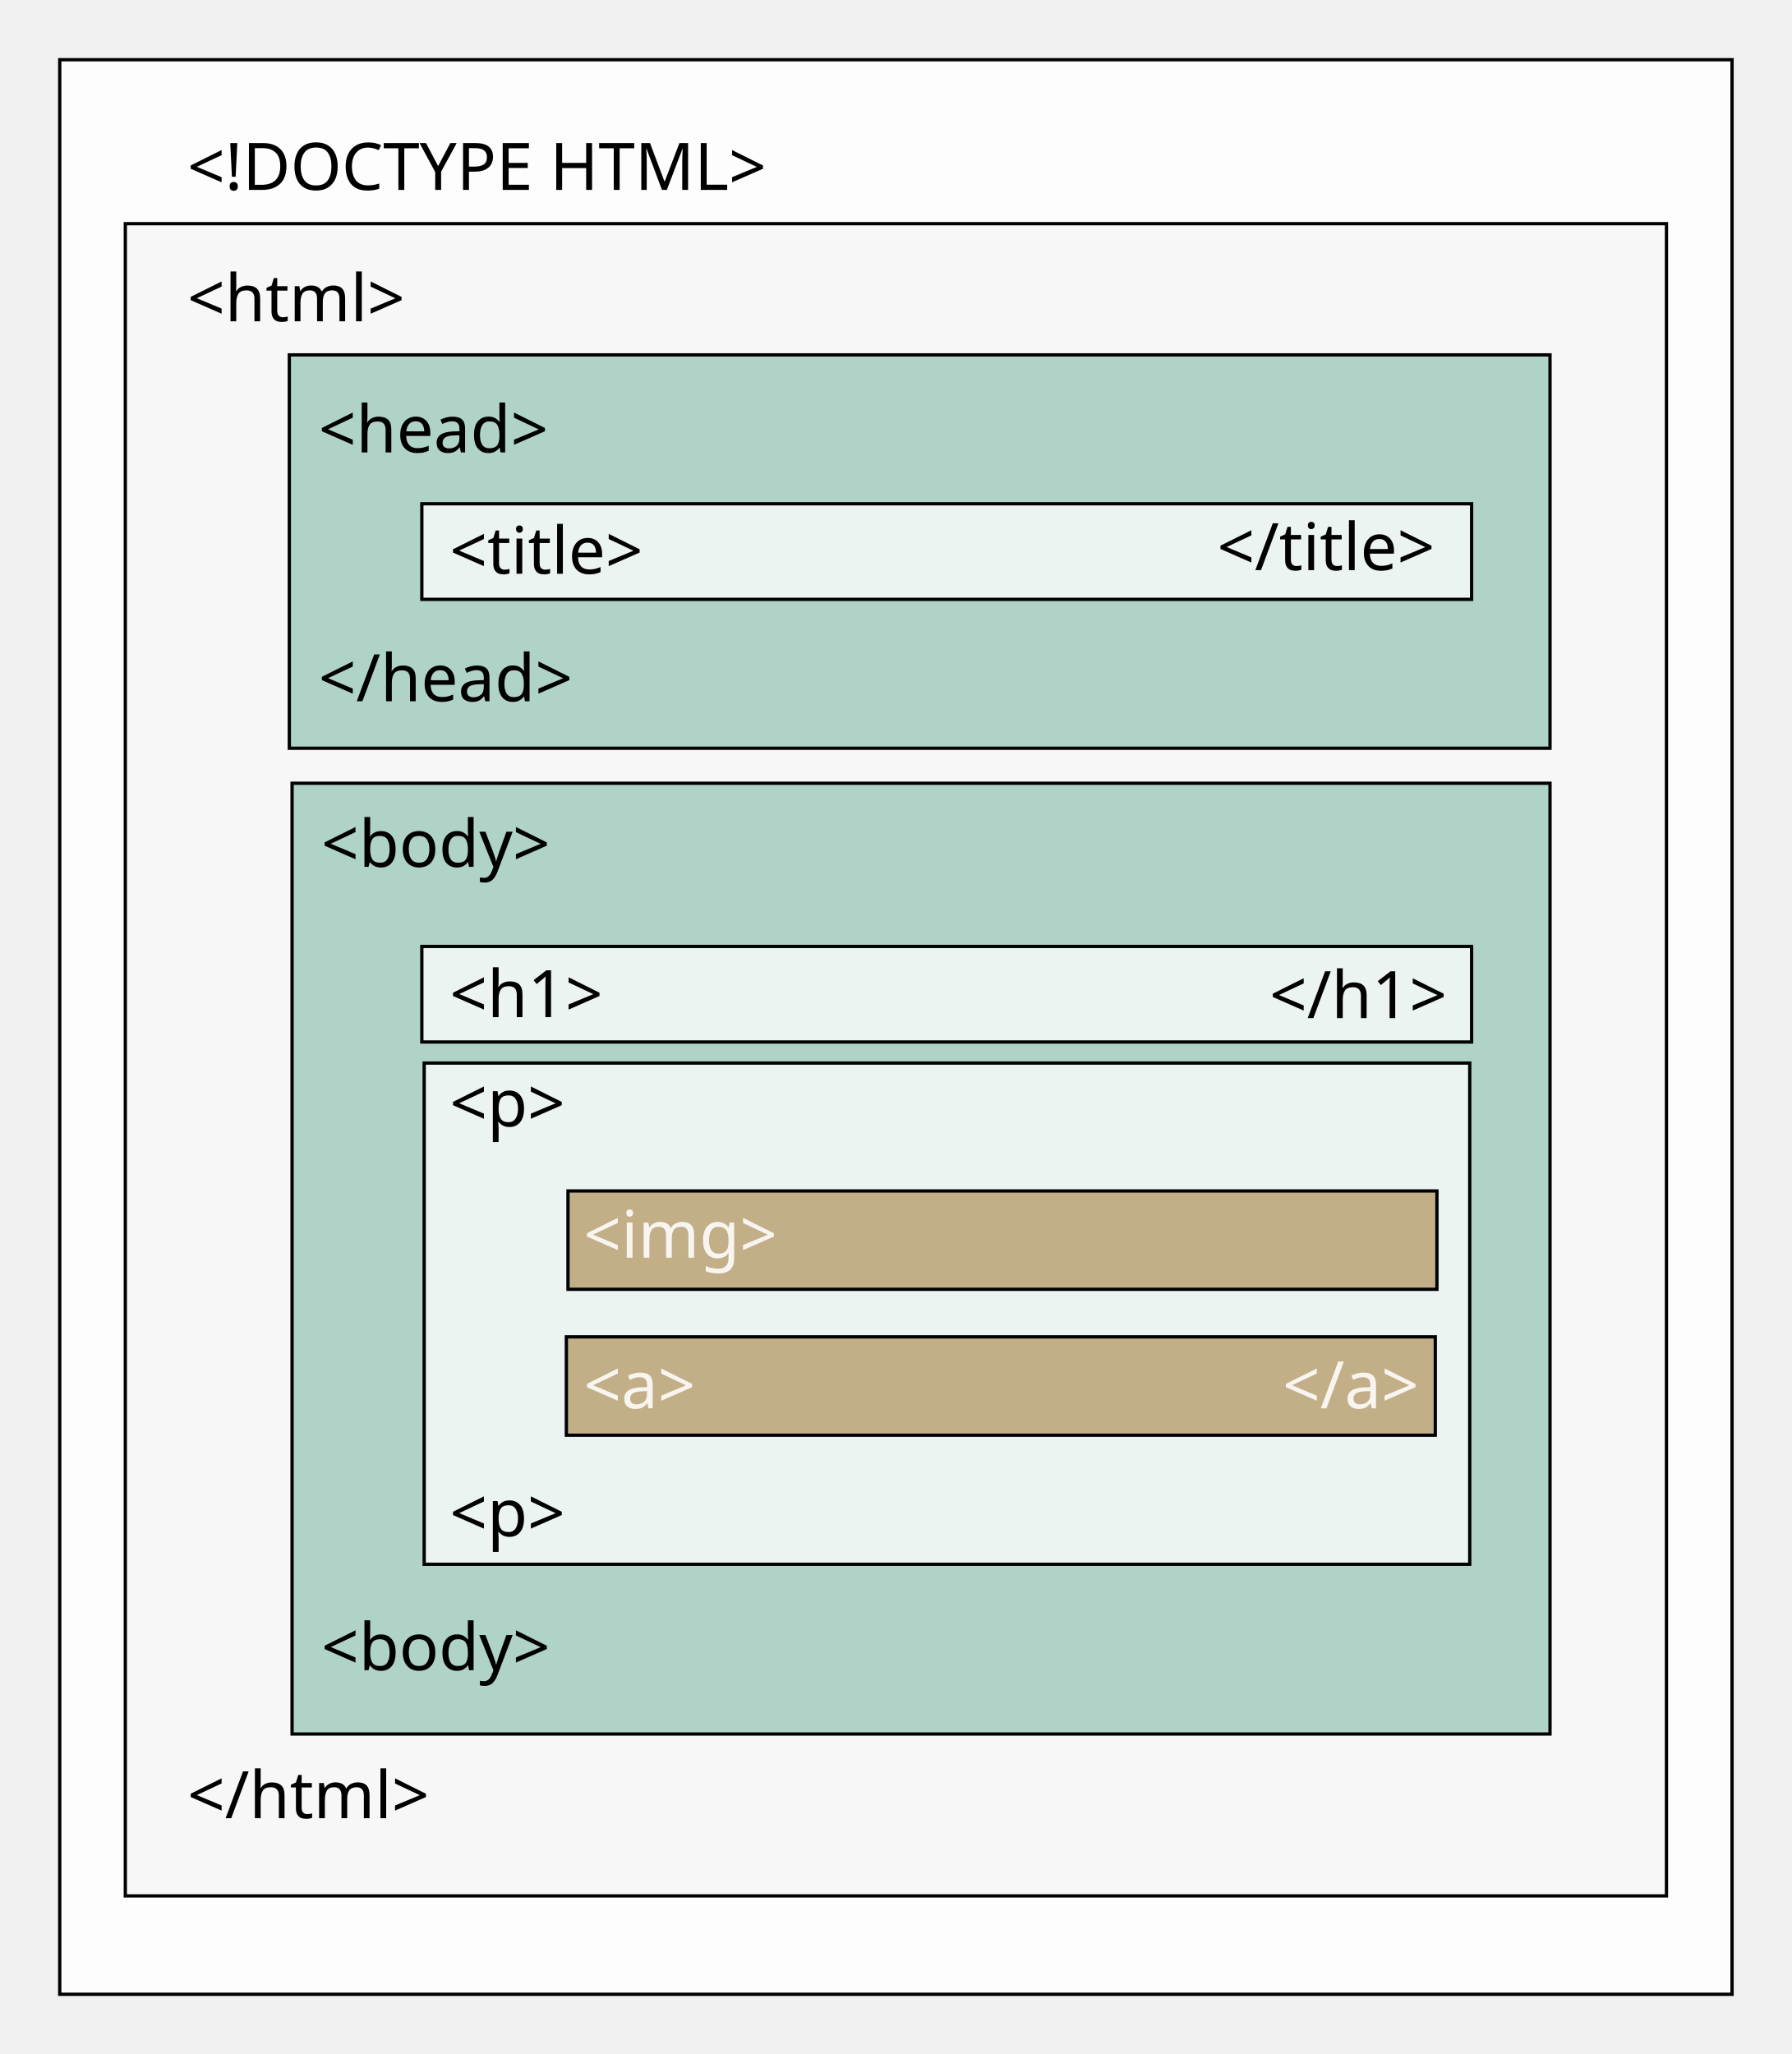
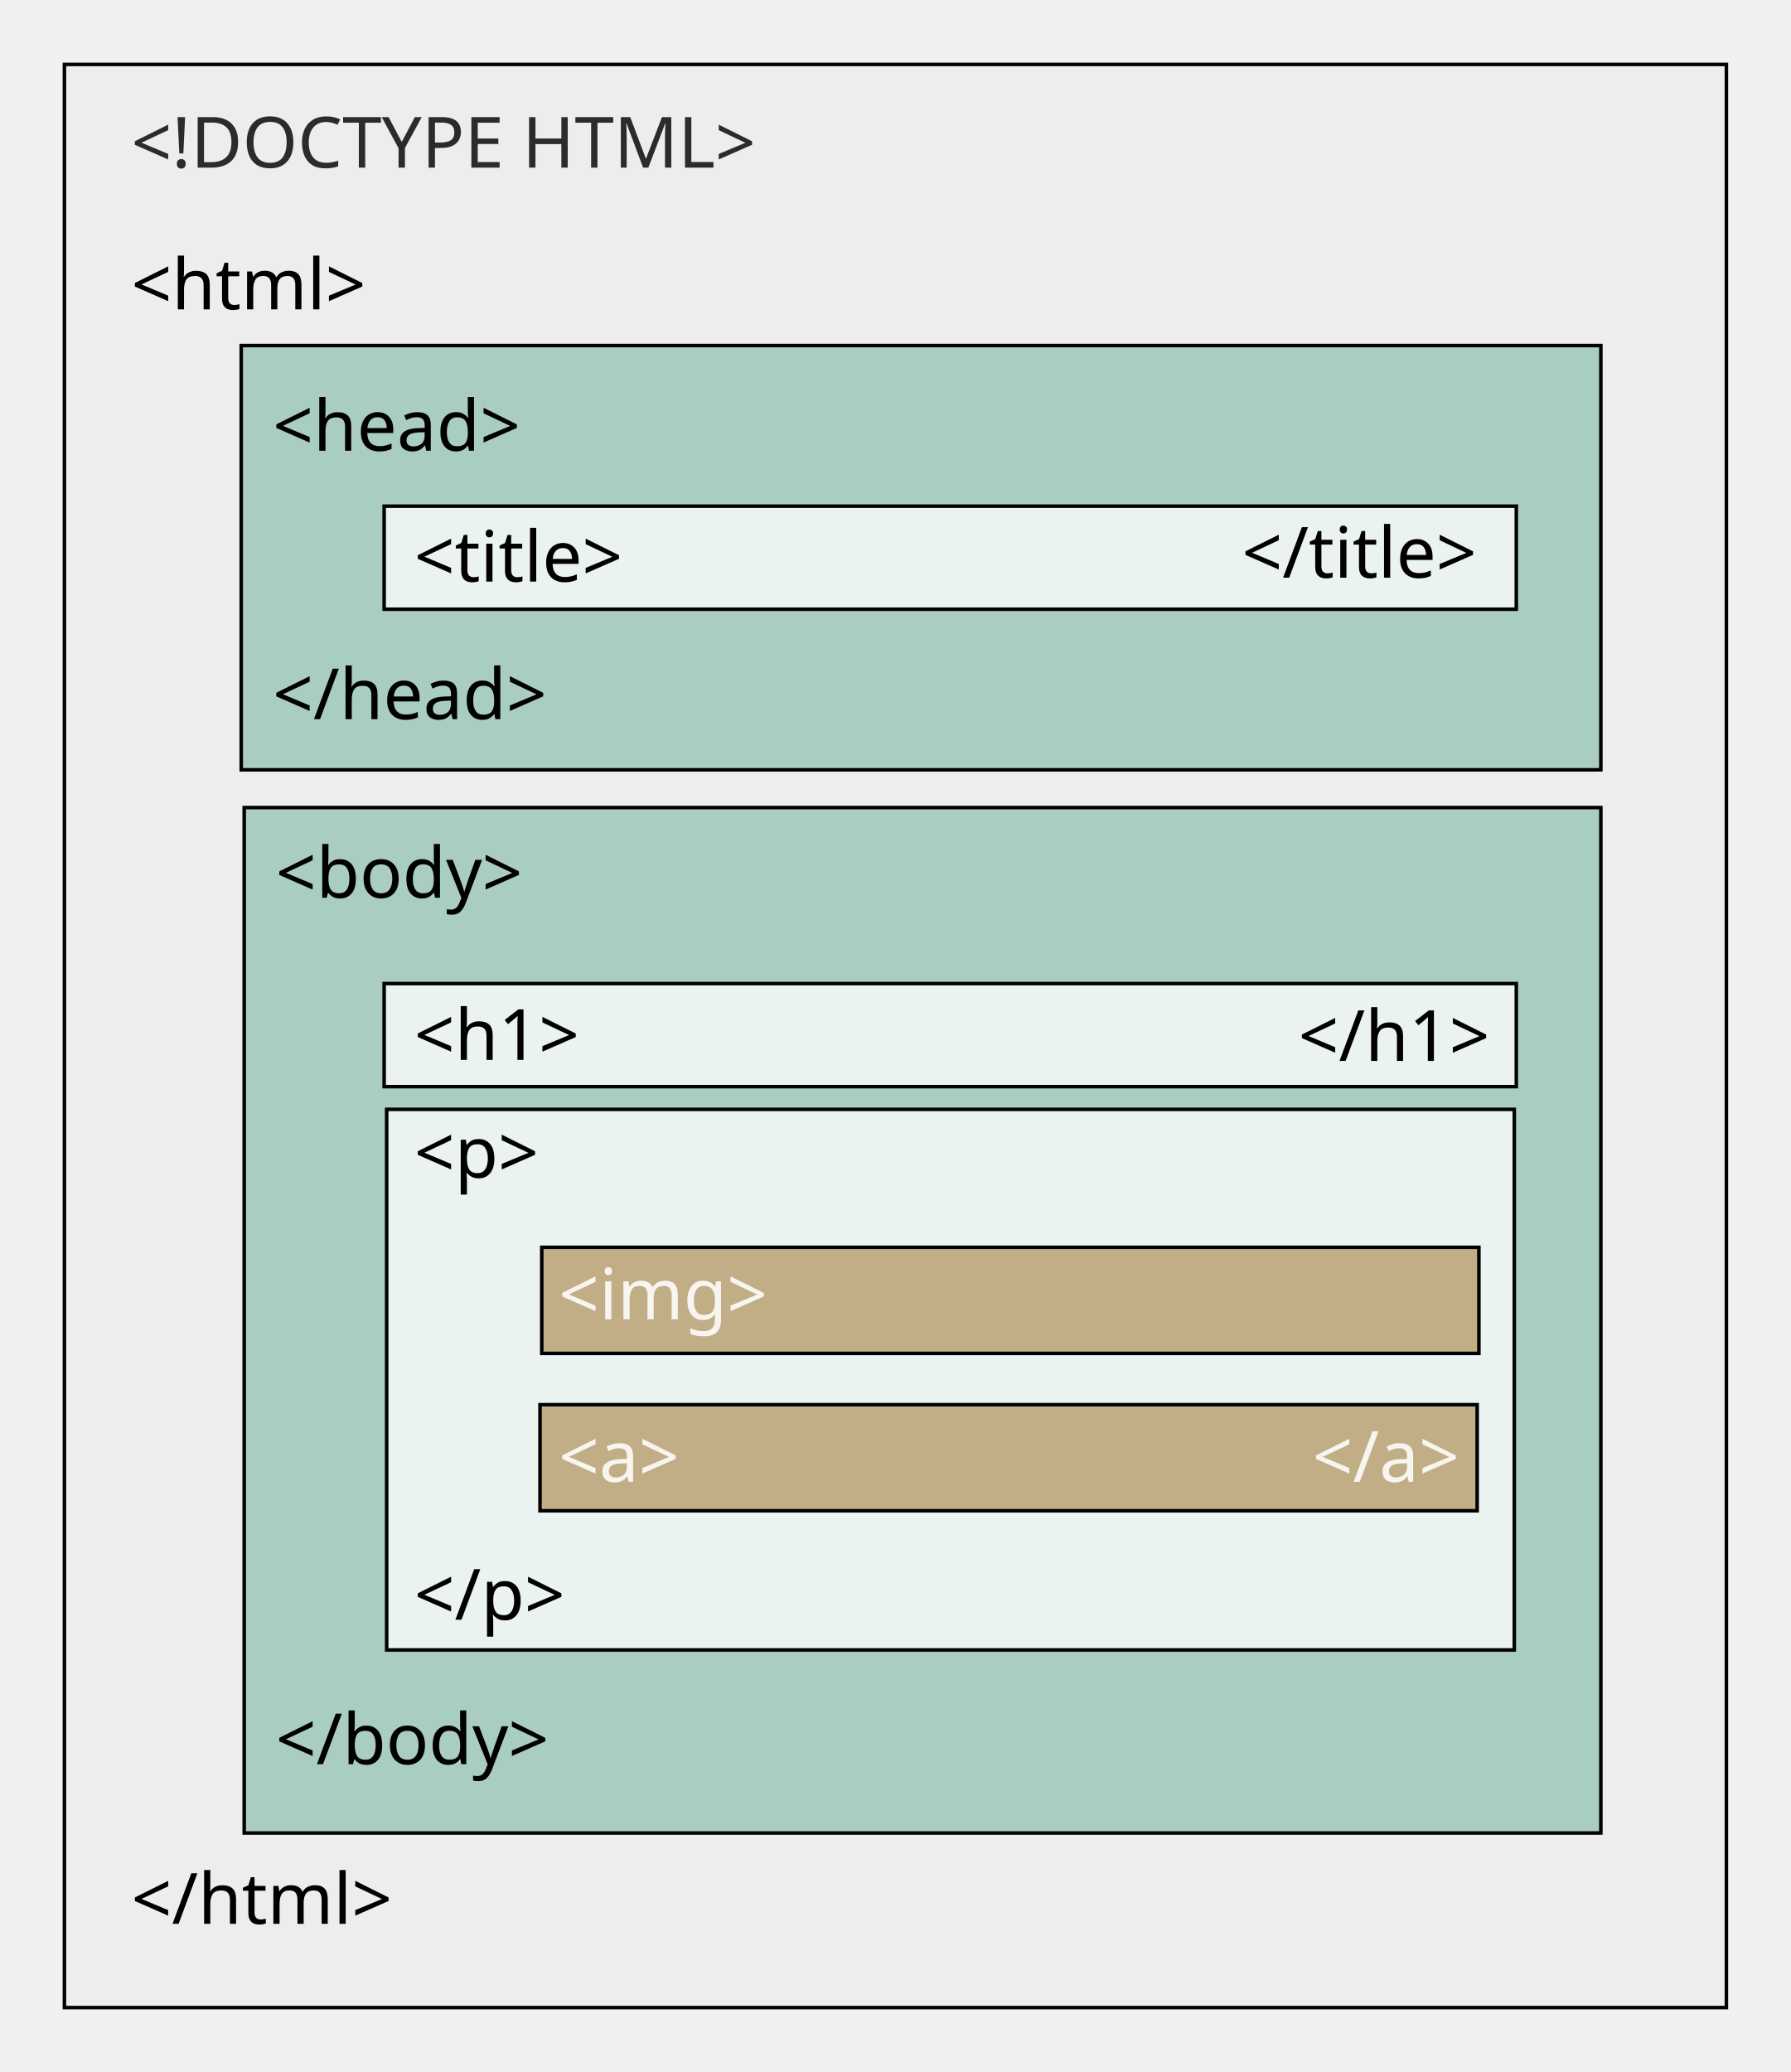
- <svg xmlns="http://www.w3.org/2000/svg" width="154.216mm" height="176.793mm" viewBox="0 0 546.433 626.433" id="svg2" version="1.1">
+ <svg xmlns="http://www.w3.org/2000/svg" width="142.916mm" height="165.353mm" viewBox="0 0 506.395 585.895" id="svg2" version="1.1">
  <defs id="defs4" />
-   <g id="layer1" transform="translate(58.21654,5.854316)">
-     <rect style="opacity:1;fill:#ffffff;fill-opacity:0.878;fill-rule:evenodd;stroke:#000000;stroke-width:1;stroke-miterlimit:4;stroke-dasharray:none;stroke-dashoffset:0;stroke-opacity:1" id="rect4492" width="510" height="590" x="-40" y="12.362" />
+   <g id="layer1" transform="translate(38.19757,-4.664643)">
    <text xml:space="preserve" style="font-style:normal;font-weight:normal;font-size:40px;line-height:125%;font-family:sans-serif;letter-spacing:0px;word-spacing:0px;fill:#000000;fill-opacity:1;stroke:none;stroke-width:1px;stroke-linecap:butt;stroke-linejoin:miter;stroke-opacity:1" x="-1.06" y="52.062" id="text4136">
      <tspan id="tspan4138" x="-1.06" y="52.062" style="font-style:normal;font-variant:normal;font-weight:normal;font-stretch:normal;font-size:20px;line-height:125%;font-family:Ubuntu;-inkscape-font-specification:'Ubuntu, Normal';text-align:start;writing-mode:lr-tb;text-anchor:start">&lt;!DOCTYPE HTML&gt;</tspan>
    </text>
-     <rect style="opacity:1;fill:#dcdcdc;fill-opacity:0.195;fill-rule:evenodd;stroke:#000000;stroke-width:1;stroke-miterlimit:4;stroke-dasharray:none;stroke-dashoffset:0;stroke-opacity:1" id="rect4382" width="470" height="510" x="-20" y="62.362" />
+     <rect style="opacity:1;fill:#dcdcdc;fill-opacity:0.195;fill-rule:evenodd;stroke:#000000;stroke-width:1;stroke-miterlimit:4;stroke-dasharray:none;stroke-dashoffset:0;stroke-opacity:1" id="rect4382" width="469.962" height="549.462" x="-19.981" y="22.881" />
    <rect style="opacity:1;fill:#5ea991;fill-opacity:0.467;fill-rule:evenodd;stroke:#000000;stroke-width:1;stroke-miterlimit:4;stroke-dasharray:none;stroke-dashoffset:0;stroke-opacity:1" id="rect4388" width="383.628" height="289.968" x="30.856" y="233.018" />
    <text xml:space="preserve" style="font-style:normal;font-weight:normal;font-size:40px;line-height:125%;font-family:sans-serif;letter-spacing:0px;word-spacing:0px;fill:#000000;fill-opacity:1;stroke:none;stroke-width:1px;stroke-linecap:butt;stroke-linejoin:miter;stroke-opacity:1" x="-1.06" y="92.142" id="text4136-6">
      <tspan id="tspan4138-3" x="-1.06" y="92.142" style="font-style:normal;font-variant:normal;font-weight:normal;font-stretch:normal;font-size:20px;line-height:125%;font-family:Ubuntu;-inkscape-font-specification:'Ubuntu, Normal';text-align:start;writing-mode:lr-tb;text-anchor:start">&lt;html&gt;</tspan>
    </text>
    <text xml:space="preserve" style="font-style:normal;font-weight:normal;font-size:40px;line-height:125%;font-family:sans-serif;letter-spacing:0px;word-spacing:0px;fill:#000000;fill-opacity:1;stroke:none;stroke-width:1px;stroke-linecap:butt;stroke-linejoin:miter;stroke-opacity:1" x="-1.06" y="548.662" id="text4136-6-6">
      <tspan id="tspan4138-3-3" x="-1.06" y="548.662" style="font-style:normal;font-variant:normal;font-weight:normal;font-stretch:normal;font-size:20px;line-height:125%;font-family:Ubuntu;-inkscape-font-specification:'Ubuntu, Normal';text-align:start;writing-mode:lr-tb;text-anchor:start">&lt;/html&gt;</tspan>
    </text>
    <rect style="opacity:1;fill:#5ea991;fill-opacity:0.468;fill-rule:evenodd;stroke:#000000;stroke-width:1;stroke-miterlimit:4;stroke-dasharray:none;stroke-dashoffset:0;stroke-opacity:1" id="rect4386" width="384.467" height="119.967" x="30.017" y="102.379" />
    <text xml:space="preserve" style="font-style:normal;font-weight:normal;font-size:40px;line-height:125%;font-family:sans-serif;letter-spacing:0px;word-spacing:0px;fill:#000000;fill-opacity:1;stroke:none;stroke-width:1px;stroke-linecap:butt;stroke-linejoin:miter;stroke-opacity:1" x="38.94" y="132.122" id="text4136-6-2">
      <tspan id="tspan4138-3-1" x="38.94" y="132.122" style="font-style:normal;font-variant:normal;font-weight:normal;font-stretch:normal;font-size:20px;line-height:125%;font-family:Ubuntu;-inkscape-font-specification:'Ubuntu, Normal';text-align:start;writing-mode:lr-tb;text-anchor:start">&lt;head&gt;</tspan>
    </text>
    <text xml:space="preserve" style="font-style:normal;font-weight:normal;font-size:40px;line-height:125%;font-family:sans-serif;letter-spacing:0px;word-spacing:0px;fill:#000000;fill-opacity:1;stroke:none;stroke-width:1px;stroke-linecap:butt;stroke-linejoin:miter;stroke-opacity:1" x="38.94" y="208.022" id="text4136-6-2-7">
      <tspan id="tspan4138-3-1-5" x="38.94" y="208.022" style="font-style:normal;font-variant:normal;font-weight:normal;font-stretch:normal;font-size:20px;line-height:125%;font-family:Ubuntu;-inkscape-font-specification:'Ubuntu, Normal';text-align:start;writing-mode:lr-tb;text-anchor:start">&lt;/head&gt;</tspan>
    </text>
    <rect style="opacity:1;fill:#ffffff;fill-opacity:0.753;fill-rule:evenodd;stroke:#000000;stroke-width:1;stroke-miterlimit:4;stroke-dasharray:none;stroke-dashoffset:0;stroke-opacity:1" id="rect4390" width="320.146" height="29.146" x="70.427" y="147.789" />
    <text xml:space="preserve" style="font-style:normal;font-weight:normal;font-size:40px;line-height:125%;font-family:sans-serif;letter-spacing:0px;word-spacing:0px;fill:#000000;fill-opacity:1;stroke:none;stroke-width:1px;stroke-linecap:butt;stroke-linejoin:miter;stroke-opacity:1" x="78.94" y="169.122" id="text4136-6-2-8">
      <tspan id="tspan4138-3-1-9" x="78.94" y="169.122" style="font-style:normal;font-variant:normal;font-weight:normal;font-stretch:normal;font-size:20px;line-height:125%;font-family:Ubuntu;-inkscape-font-specification:'Ubuntu, Normal';text-align:start;writing-mode:lr-tb;text-anchor:start">&lt;title&gt;</tspan>
    </text>
    <text xml:space="preserve" style="font-style:normal;font-weight:normal;font-size:40px;line-height:125%;font-family:sans-serif;letter-spacing:0px;word-spacing:0px;fill:#000000;fill-opacity:1;stroke:none;stroke-width:1px;stroke-linecap:butt;stroke-linejoin:miter;stroke-opacity:1" x="39.78" y="258.522" id="text4136-6-2-7-7">
      <tspan id="tspan4138-3-1-5-7" x="39.78" y="258.522" style="font-style:normal;font-variant:normal;font-weight:normal;font-stretch:normal;font-size:20px;line-height:125%;font-family:Ubuntu;-inkscape-font-specification:'Ubuntu, Normal';text-align:start;writing-mode:lr-tb;text-anchor:start">&lt;body&gt;</tspan>
    </text>
    <rect style="opacity:1;fill:#ffffff;fill-opacity:0.753;fill-rule:evenodd;stroke:#000000;stroke-width:1;stroke-miterlimit:4;stroke-dasharray:none;stroke-dashoffset:0;stroke-opacity:1" id="rect4390-9" width="320.146" height="29.146" x="70.427" y="282.789" />
    <text xml:space="preserve" style="font-style:normal;font-weight:normal;font-size:40px;line-height:125%;font-family:sans-serif;letter-spacing:0px;word-spacing:0px;fill:#000000;fill-opacity:1;stroke:none;stroke-width:1px;stroke-linecap:butt;stroke-linejoin:miter;stroke-opacity:1" x="78.94" y="304.362" id="text4136-6-2-7-5">
      <tspan id="tspan4138-3-1-5-9" x="78.94" y="304.362" style="font-style:normal;font-variant:normal;font-weight:normal;font-stretch:normal;font-size:20px;line-height:125%;font-family:Ubuntu;-inkscape-font-specification:'Ubuntu, Normal';text-align:start;writing-mode:lr-tb;text-anchor:start">&lt;h1&gt;</tspan>
    </text>
    <text xml:space="preserve" style="font-style:normal;font-weight:normal;font-size:40px;line-height:125%;font-family:sans-serif;letter-spacing:0px;word-spacing:0px;fill:#000000;fill-opacity:1;stroke:none;stroke-width:1px;stroke-linecap:butt;stroke-linejoin:miter;stroke-opacity:1" x="325" y="192.362" id="text4284">
      <tspan id="tspan4286" x="325" y="192.362" />
    </text>
    <text xml:space="preserve" style="font-style:normal;font-weight:normal;font-size:40px;line-height:125%;font-family:sans-serif;letter-spacing:0px;word-spacing:0px;fill:#000000;fill-opacity:1;stroke:none;stroke-width:1px;stroke-linecap:butt;stroke-linejoin:miter;stroke-opacity:1" x="312.983" y="168.022" id="text4136-6-2-8-1">
      <tspan id="tspan4138-3-1-9-3" x="312.983" y="168.022" style="font-style:normal;font-variant:normal;font-weight:normal;font-stretch:normal;font-size:20px;line-height:125%;font-family:Ubuntu;-inkscape-font-specification:'Ubuntu, Normal';text-align:start;writing-mode:lr-tb;text-anchor:start">&lt;/title&gt;</tspan>
    </text>
    <text xml:space="preserve" style="font-style:normal;font-weight:normal;font-size:40px;line-height:125%;font-family:sans-serif;letter-spacing:0px;word-spacing:0px;fill:#000000;fill-opacity:1;stroke:none;stroke-width:1px;stroke-linecap:butt;stroke-linejoin:miter;stroke-opacity:1" x="328.94" y="304.662" id="text4306">
      <tspan id="tspan4308" x="328.94" y="304.662" style="font-style:normal;font-variant:normal;font-weight:normal;font-stretch:normal;font-size:20px;line-height:125%;font-family:Ubuntu;-inkscape-font-specification:'Ubuntu, Normal';text-align:start;writing-mode:lr-tb;text-anchor:start">&lt;/h1&gt;</tspan>
    </text>
    <rect style="opacity:1;fill:#ffffff;fill-opacity:0.753;fill-rule:evenodd;stroke:#000000;stroke-width:1;stroke-miterlimit:4;stroke-dasharray:none;stroke-dashoffset:0;stroke-opacity:1" id="rect4390-9-1" width="318.861" height="152.861" x="71.143" y="318.359" />
    <text xml:space="preserve" style="font-style:normal;font-variant:normal;font-weight:normal;font-stretch:normal;font-size:20px;line-height:125%;font-family:Ubuntu;-inkscape-font-specification:'Ubuntu, Normal';text-align:start;letter-spacing:0px;word-spacing:0px;writing-mode:lr-tb;text-anchor:start;fill:#000000;fill-opacity:1;stroke:none;stroke-width:1px;stroke-linecap:butt;stroke-linejoin:miter;stroke-opacity:1" x="78.94" y="337.662" id="text4310">
      <tspan id="tspan4312" x="78.94" y="337.662">&lt;p&gt;</tspan>
    </text>
    <text xml:space="preserve" style="font-style:normal;font-variant:normal;font-weight:normal;font-stretch:normal;font-size:20px;line-height:125%;font-family:Ubuntu;-inkscape-font-specification:'Ubuntu, Normal';text-align:start;letter-spacing:0px;word-spacing:0px;writing-mode:lr-tb;text-anchor:start;fill:#000000;fill-opacity:1;stroke:none;stroke-width:1px;stroke-linecap:butt;stroke-linejoin:miter;stroke-opacity:1" x="78.94" y="462.662" id="text4310-9">
-       <tspan id="tspan4312-1" x="78.94" y="462.662">&lt;p&gt;</tspan>
+       <tspan id="tspan4312-1" x="78.94" y="462.662">&lt;/p&gt;</tspan>
    </text>
    <rect style="opacity:1;fill:#a37936;fill-opacity:0.563;fill-rule:evenodd;stroke:#000000;stroke-width:1;stroke-miterlimit:4;stroke-dasharray:none;stroke-dashoffset:0;stroke-opacity:1" id="rect4437" width="265" height="30" x="115" y="357.362" />
    <text xml:space="preserve" style="font-style:normal;font-variant:normal;font-weight:normal;font-stretch:normal;font-size:20px;line-height:125%;font-family:Ubuntu;-inkscape-font-specification:'Ubuntu, Normal';text-align:start;letter-spacing:0px;word-spacing:0px;writing-mode:lr-tb;text-anchor:start;fill:#ffffff;fill-opacity:0.879;stroke:none;stroke-width:1px;stroke-linecap:butt;stroke-linejoin:miter;stroke-opacity:1" x="119.78" y="377.722" id="text4342">
      <tspan id="tspan4344" x="119.78" y="377.722">&lt;img&gt;</tspan>
    </text>
    <rect style="opacity:1;fill:#a37936;fill-opacity:0.563;fill-rule:evenodd;stroke:#000000;stroke-width:1;stroke-miterlimit:4;stroke-dasharray:none;stroke-dashoffset:0;stroke-opacity:1" id="rect4437-0" width="265" height="30" x="114.5" y="401.862" />
    <text xml:space="preserve" style="font-style:normal;font-variant:normal;font-weight:normal;font-stretch:normal;font-size:20px;line-height:125%;font-family:Ubuntu;-inkscape-font-specification:'Ubuntu, Normal';text-align:start;letter-spacing:0px;word-spacing:0px;writing-mode:lr-tb;text-anchor:start;fill:#ffffff;fill-opacity:0.878;stroke:none;stroke-width:1px;stroke-linecap:butt;stroke-linejoin:miter;stroke-opacity:1" x="119.78" y="423.662" id="text4348">
      <tspan id="tspan4350" x="119.78" y="423.662">&lt;a&gt;</tspan>
    </text>
    <text xml:space="preserve" style="font-style:normal;font-variant:normal;font-weight:normal;font-stretch:normal;font-size:20px;line-height:125%;font-family:Ubuntu;-inkscape-font-specification:'Ubuntu, Normal';text-align:start;letter-spacing:0px;word-spacing:0px;writing-mode:lr-tb;text-anchor:start;fill:#ffffff;fill-opacity:0.878;stroke:none;stroke-width:1px;stroke-linecap:butt;stroke-linejoin:miter;stroke-opacity:1" x="332.94" y="423.662" id="text4352">
      <tspan id="tspan4354" x="332.94" y="423.662">&lt;/a&gt;</tspan>
    </text>
    <text xml:space="preserve" style="font-style:normal;font-weight:normal;font-size:40px;line-height:125%;font-family:sans-serif;letter-spacing:0px;word-spacing:0px;fill:#000000;fill-opacity:1;stroke:none;stroke-width:1px;stroke-linecap:butt;stroke-linejoin:miter;stroke-opacity:1" x="39.78" y="503.522" id="text4136-6-2-7-7-4">
-       <tspan id="tspan4138-3-1-5-7-2" x="39.78" y="503.522" style="font-style:normal;font-variant:normal;font-weight:normal;font-stretch:normal;font-size:20px;line-height:125%;font-family:Ubuntu;-inkscape-font-specification:'Ubuntu, Normal';text-align:start;writing-mode:lr-tb;text-anchor:start">&lt;body&gt;</tspan>
+       <tspan id="tspan4138-3-1-5-7-2" x="39.78" y="503.522" style="font-style:normal;font-variant:normal;font-weight:normal;font-stretch:normal;font-size:20px;line-height:125%;font-family:Ubuntu;-inkscape-font-specification:'Ubuntu, Normal';text-align:start;writing-mode:lr-tb;text-anchor:start">&lt;/body&gt;</tspan>
    </text>
  </g>
</svg>
